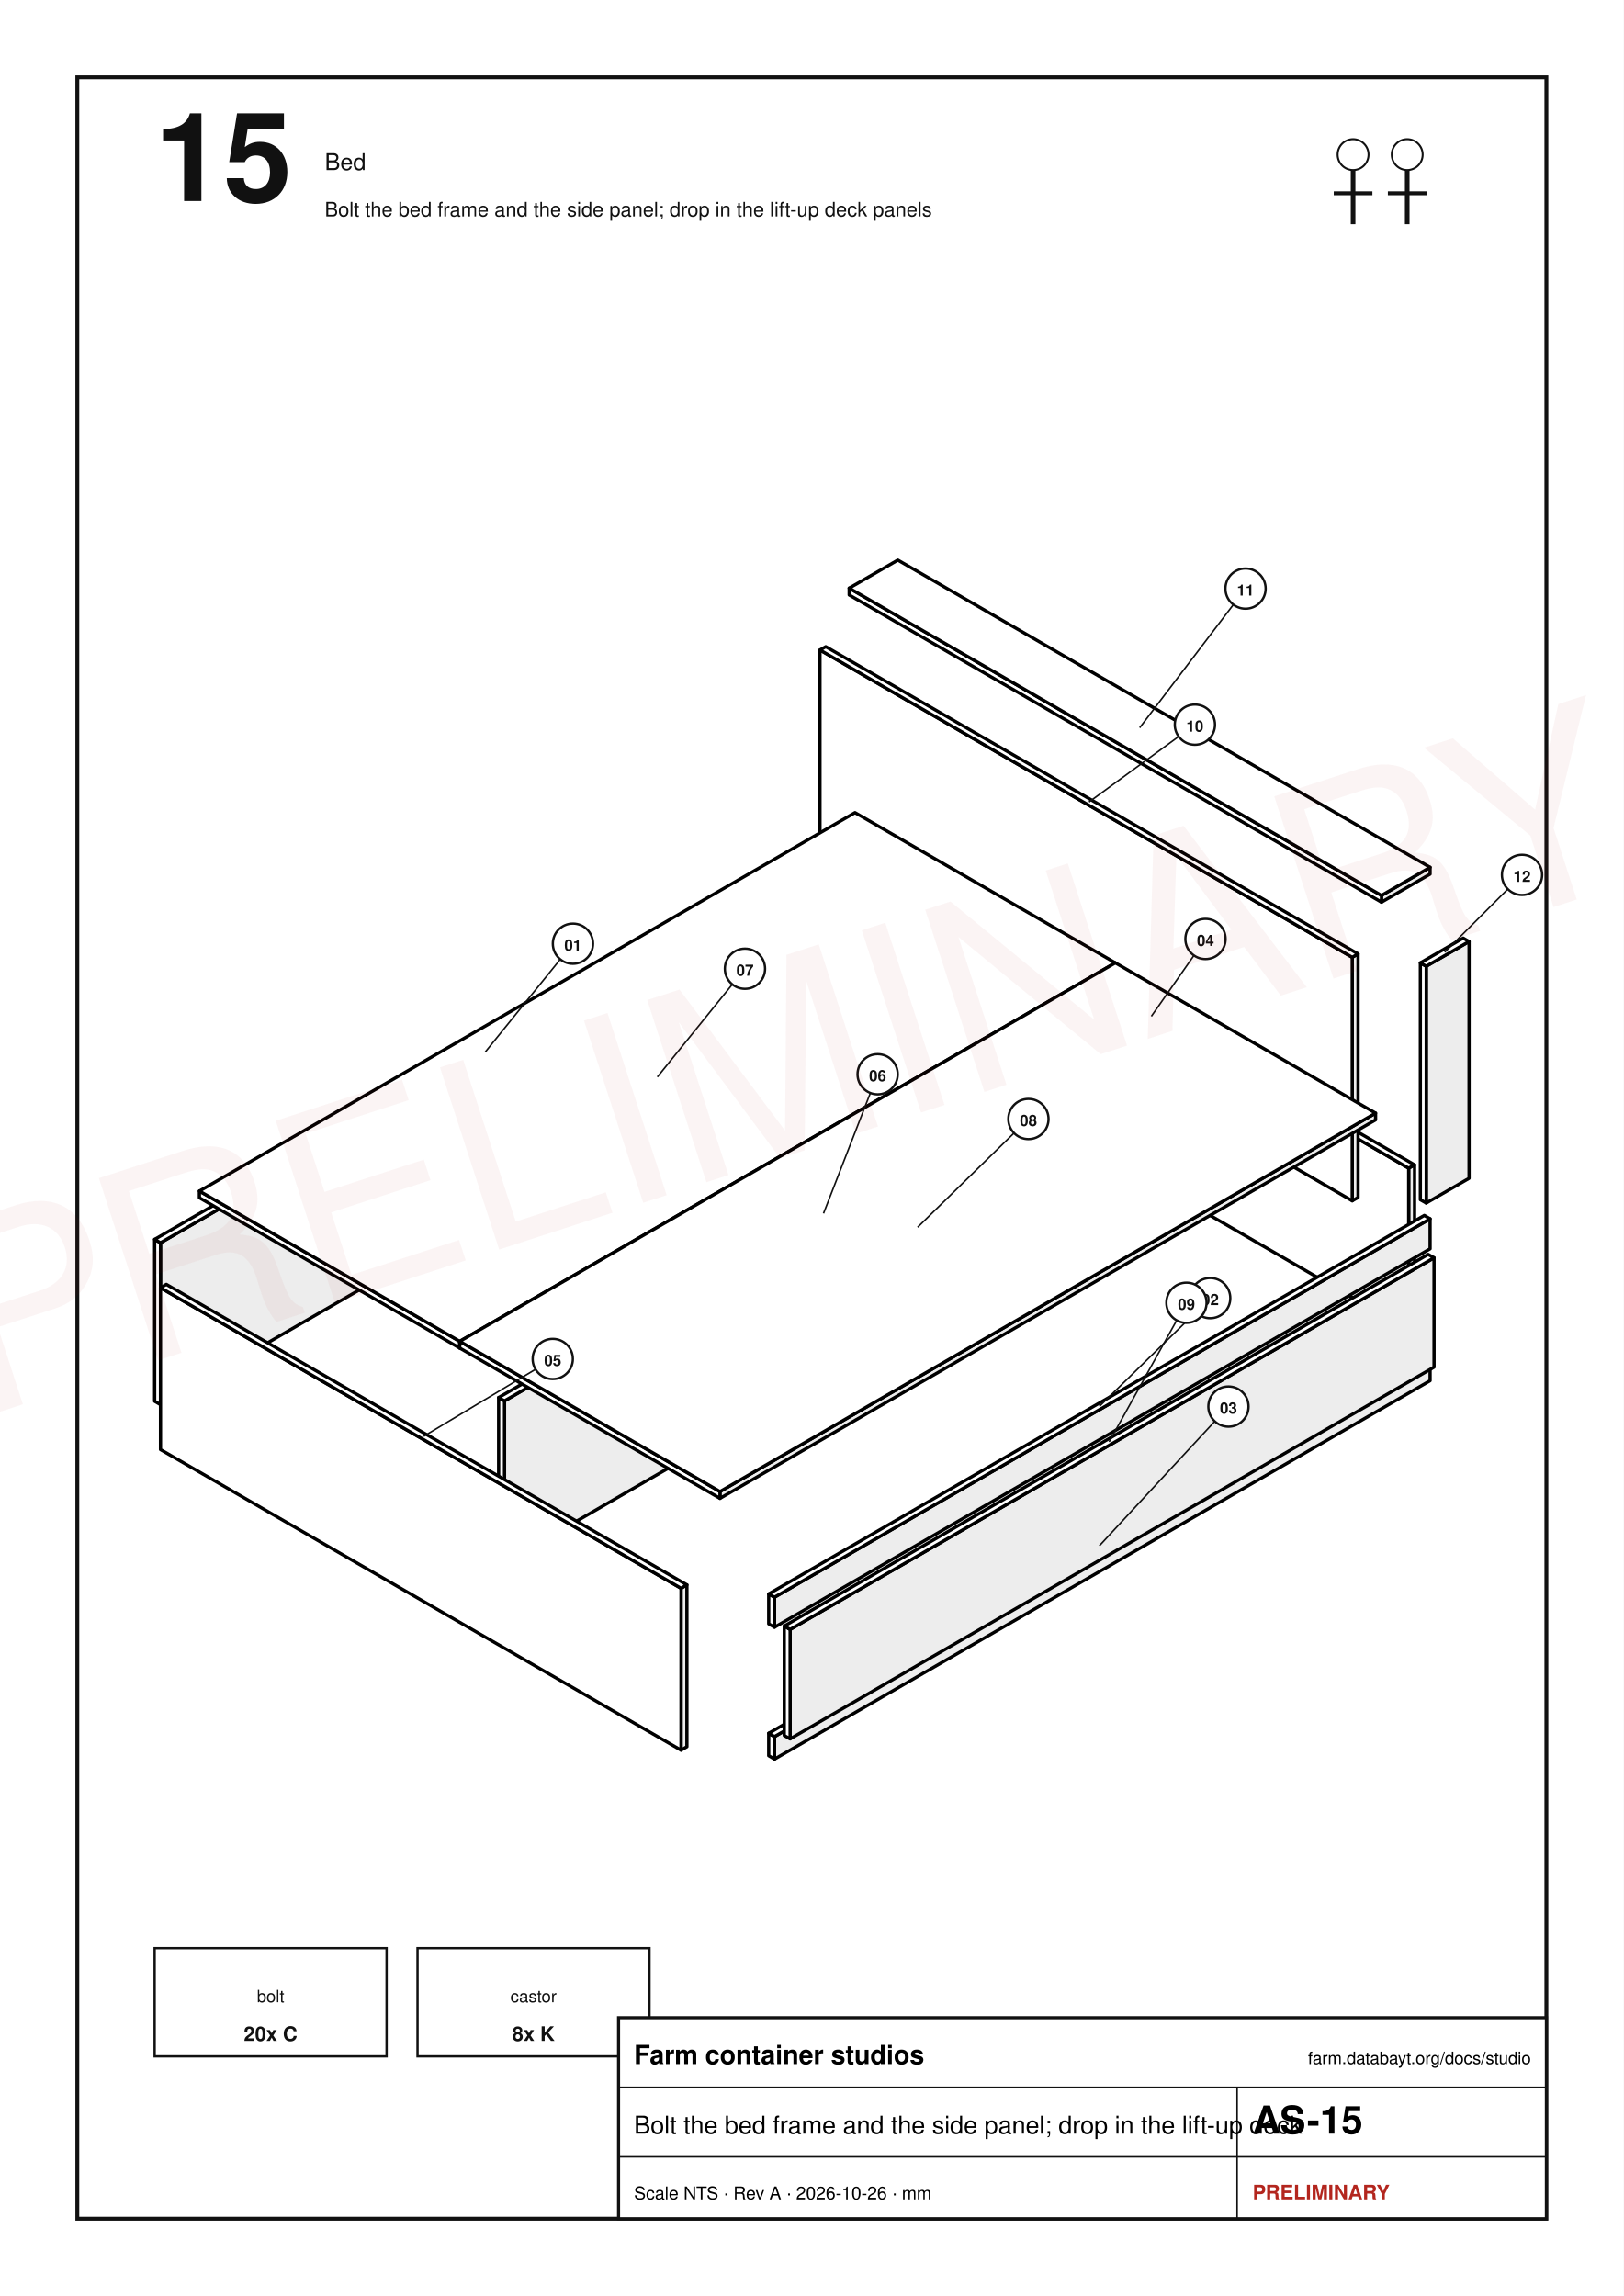
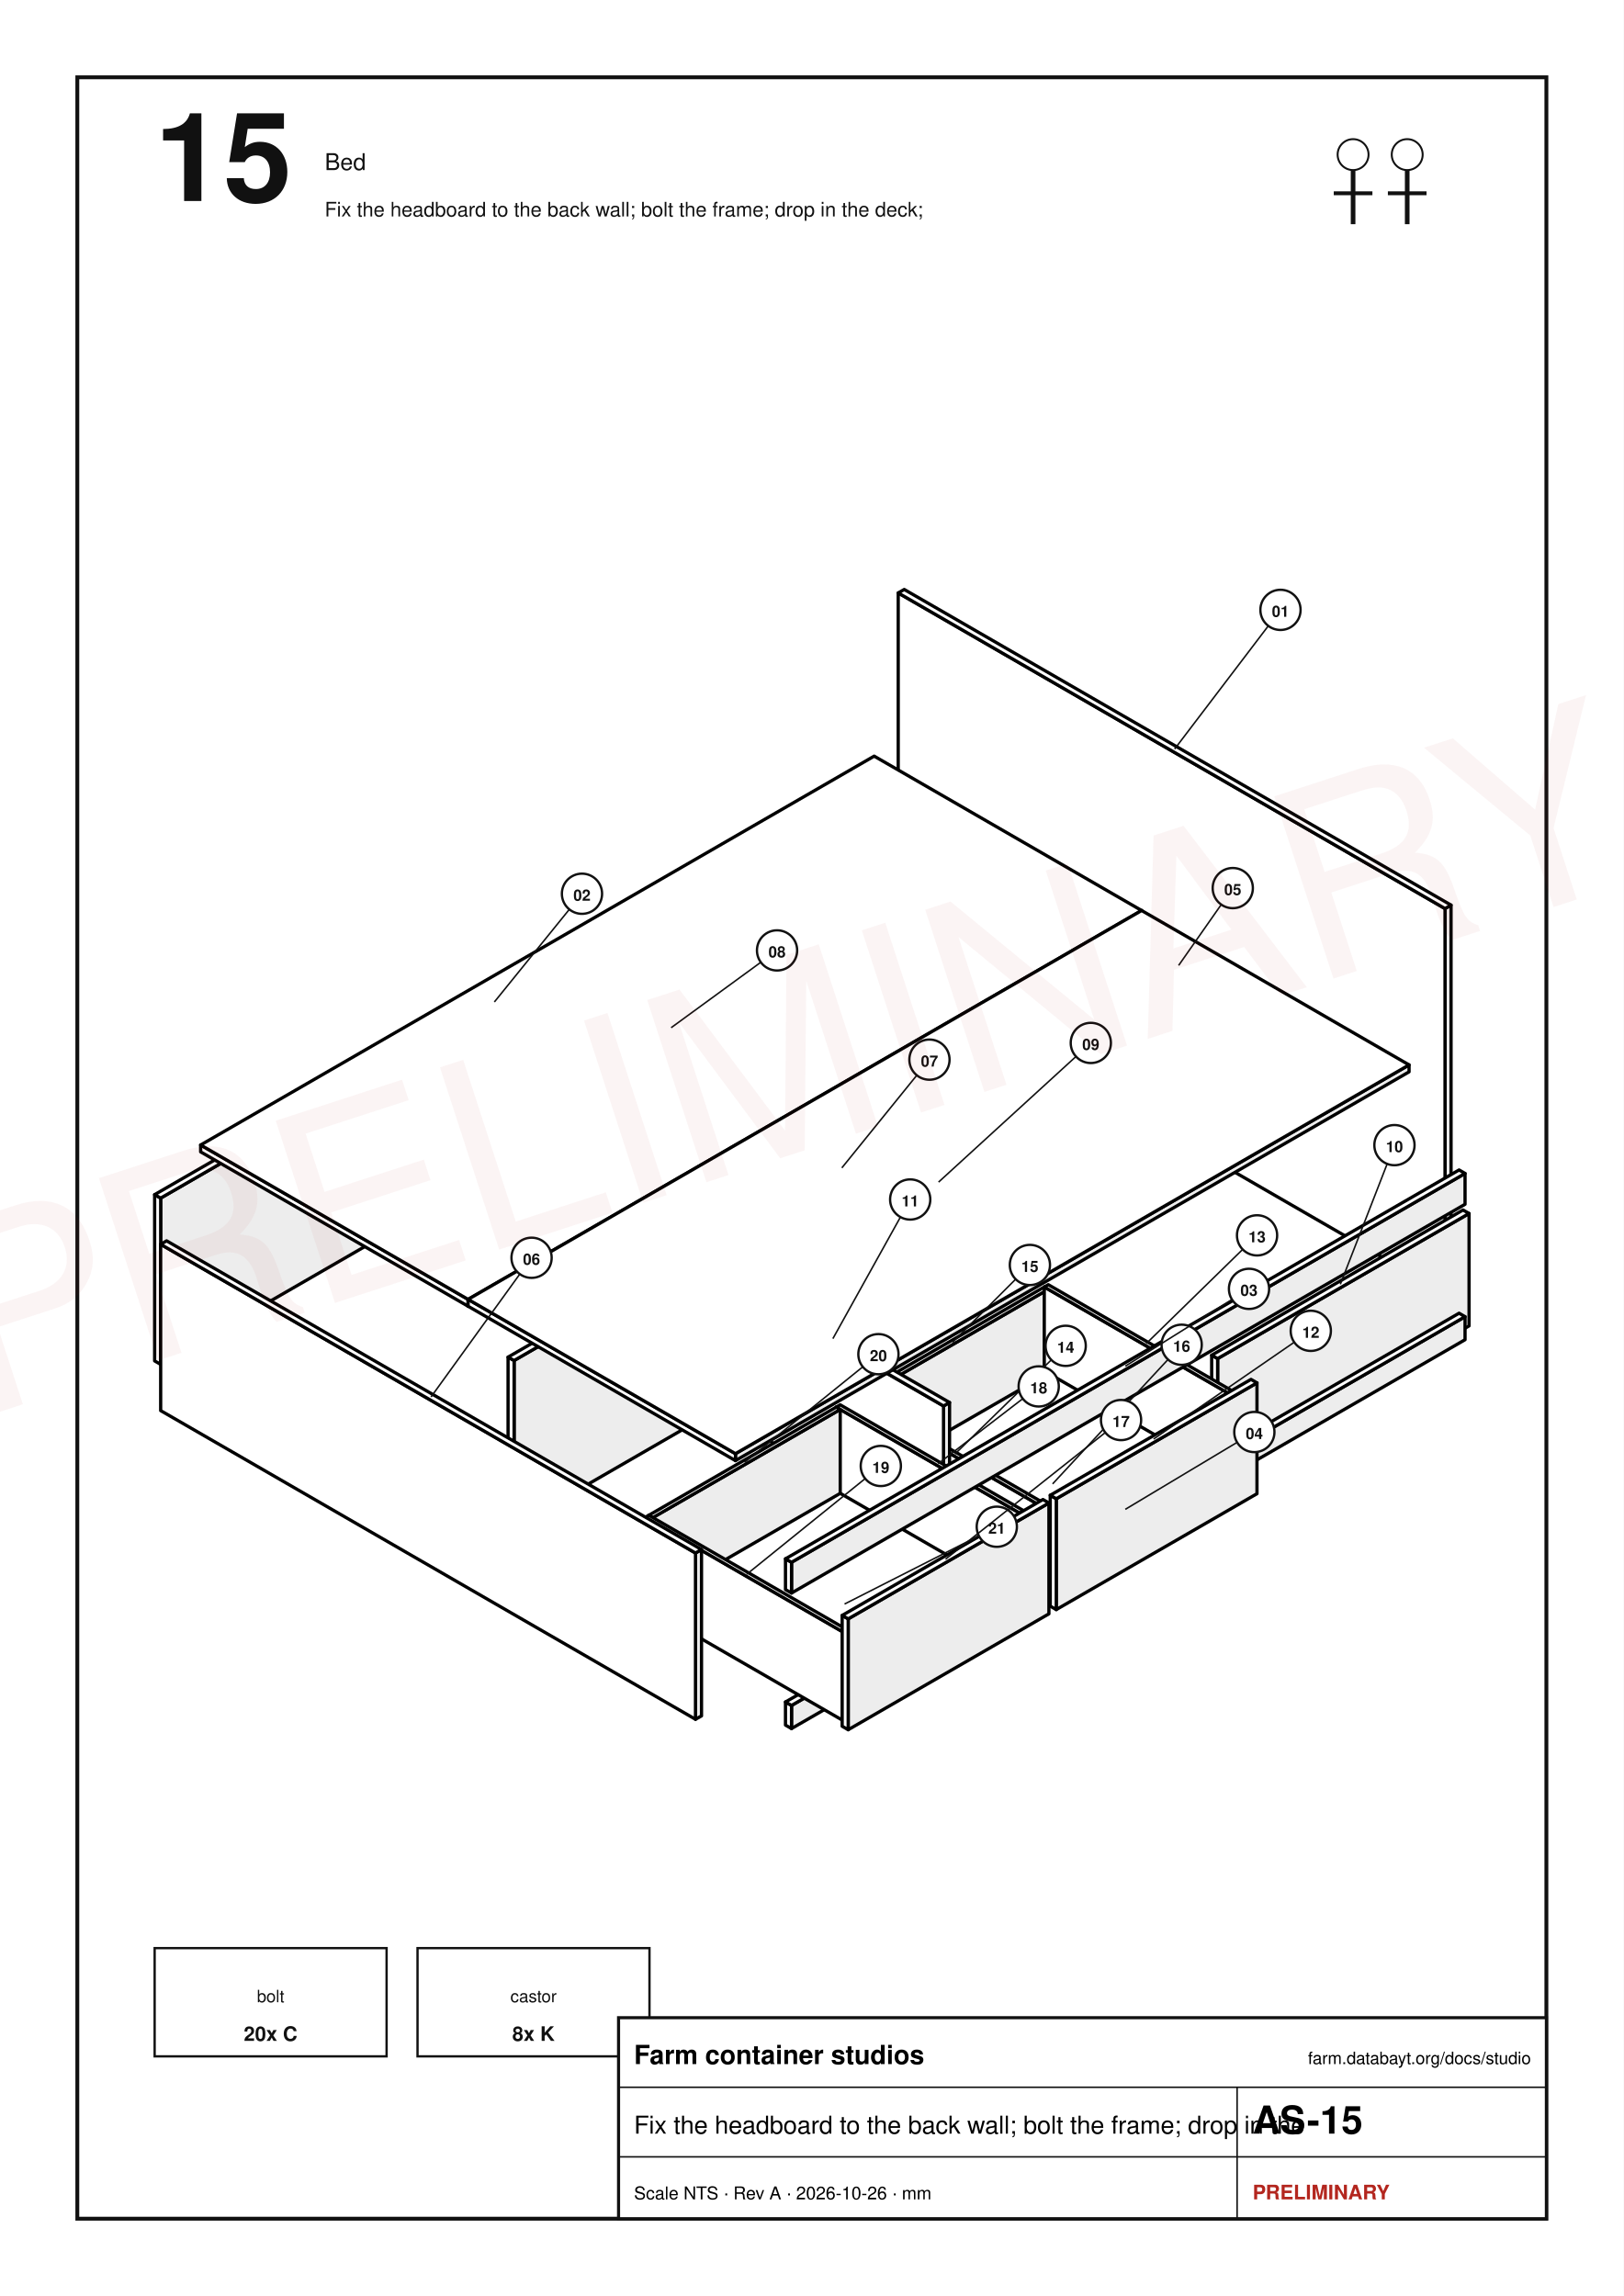
<svg xmlns="http://www.w3.org/2000/svg" width="210mm" height="297mm" viewBox="0 0 210 297" font-family="Helvetica, Arial, sans-serif">
  <rect x="0" y="0" width="210" height="297" fill="#fff" />
  <rect x="10" y="10" width="190" height="277" fill="none" stroke="#111" stroke-width="0.5" />
  <text x="20" y="26" font-size="16" text-anchor="start" font-weight="bold" fill="#111">15</text>
  <text x="42" y="22" font-size="3" text-anchor="start" font-weight="normal" fill="#111">Bed</text>
-   <text x="42" y="28" font-size="2.6" text-anchor="start" font-weight="normal" fill="#111">Bolt the bed frame and the side panel; drop in the lift-up deck panels</text>
+   <text x="42" y="28" font-size="2.6" text-anchor="start" font-weight="normal" fill="#111">Fix the headboard to the back wall; bolt the frame; drop in the deck; </text>
  <circle cx="175" cy="20" r="2" fill="none" stroke="#111" stroke-width="0.25" />
  <line x1="175" y1="22" x2="175" y2="29" stroke="#111" stroke-width="0.6" />
  <line x1="172.5" y1="25" x2="177.5" y2="25" stroke="#111" stroke-width="0.5" />
  <circle cx="182" cy="20" r="2" fill="none" stroke="#111" stroke-width="0.25" />
  <line x1="182" y1="22" x2="182" y2="29" stroke="#111" stroke-width="0.6" />
  <line x1="179.5" y1="25" x2="184.5" y2="25" stroke="#111" stroke-width="0.5" />
-   <polygon points="182.95,171.62 182.19,172.05 182.19,151.11 182.95,150.68" fill="#ededed" stroke="#000" stroke-width="0.42" stroke-linejoin="round" />
-   <polygon points="114.86,133.18 182.19,172.05 182.19,151.11 114.86,112.24" fill="#ffffff" stroke="#000" stroke-width="0.42" stroke-linejoin="round" />
-   <polygon points="115.62,111.81 182.95,150.68 182.19,151.11 114.86,112.24" fill="#ffffff" stroke="#000" stroke-width="0.42" stroke-linejoin="round" />
-   <polygon points="105.55,132.75 20.76,181.7 20.76,160.76 105.55,111.81" fill="#ededed" stroke="#000" stroke-width="0.42" stroke-linejoin="round" />
-   <polygon points="20,181.26 20.76,181.7 20.76,160.76 20,160.32" fill="#ffffff" stroke="#000" stroke-width="0.42" stroke-linejoin="round" />
-   <polygon points="104.79,111.37 105.55,111.81 20.76,160.76 20,160.32" fill="#ffffff" stroke="#000" stroke-width="0.42" stroke-linejoin="round" />
-   <polygon points="184.96,113.07 178.67,116.7 178.67,115.83 184.96,112.19" fill="#ededed" stroke="#000" stroke-width="0.42" stroke-linejoin="round" />
-   <polygon points="109.83,76.96 178.67,116.7 178.67,115.83 109.83,76.08" fill="#ffffff" stroke="#000" stroke-width="0.42" stroke-linejoin="round" />
-   <polygon points="116.12,72.45 184.96,112.19 178.67,115.83 109.83,76.08" fill="#ffffff" stroke="#000" stroke-width="0.42" stroke-linejoin="round" />
-   <polygon points="175.64,154.9 174.89,155.33 174.89,123.83 175.64,123.39" fill="#ededed" stroke="#000" stroke-width="0.42" stroke-linejoin="round" />
-   <polygon points="106.05,115.59 174.89,155.33 174.89,123.83 106.05,84.08" fill="#ffffff" stroke="#000" stroke-width="0.42" stroke-linejoin="round" />
-   <polygon points="106.8,83.65 175.64,123.39 174.89,123.83 106.05,84.08" fill="#ffffff" stroke="#000" stroke-width="0.42" stroke-linejoin="round" />
-   <polygon points="144.25,125.43 59.46,174.38 59.46,173.51 144.25,124.55" fill="#ededed" stroke="#000" stroke-width="0.42" stroke-linejoin="round" />
-   <polygon points="25.79,154.94 59.46,174.38 59.46,173.51 25.79,154.07" fill="#ffffff" stroke="#000" stroke-width="0.42" stroke-linejoin="round" />
-   <polygon points="110.58,105.12 144.25,124.55 59.46,173.51 25.79,154.07" fill="#ffffff" stroke="#000" stroke-width="0.42" stroke-linejoin="round" />
-   <polygon points="148.53,154.07 65.25,202.15 65.25,181.21 148.53,133.13" fill="#ededed" stroke="#000" stroke-width="0.42" stroke-linejoin="round" />
-   <polygon points="64.49,201.72 65.25,202.15 65.25,181.21 64.49,180.78" fill="#ffffff" stroke="#000" stroke-width="0.42" stroke-linejoin="round" />
-   <polygon points="147.77,132.7 148.53,133.13 65.25,181.21 64.49,180.78" fill="#ffffff" stroke="#000" stroke-width="0.42" stroke-linejoin="round" />
-   <polygon points="190,152.42 184.46,155.62 184.46,124.99 190,121.79" fill="#ededed" stroke="#000" stroke-width="0.42" stroke-linejoin="round" />
-   <polygon points="183.7,155.19 184.46,155.62 184.46,124.99 183.7,124.55" fill="#ffffff" stroke="#000" stroke-width="0.42" stroke-linejoin="round" />
-   <polygon points="189.24,121.35 190,121.79 184.46,124.99 183.7,124.55" fill="#ffffff" stroke="#000" stroke-width="0.42" stroke-linejoin="round" />
-   <polygon points="177.91,144.86 93.12,193.82 93.12,192.94 177.91,143.99" fill="#ededed" stroke="#000" stroke-width="0.42" stroke-linejoin="round" />
-   <polygon points="59.46,174.38 93.12,193.82 93.12,192.94 59.46,173.51" fill="#ffffff" stroke="#000" stroke-width="0.42" stroke-linejoin="round" />
-   <polygon points="144.25,124.55 177.91,143.99 93.12,192.94 59.46,173.51" fill="#ffffff" stroke="#000" stroke-width="0.42" stroke-linejoin="round" />
-   <polygon points="184.96,178.6 100.17,227.55 100.17,224.64 184.96,175.69" fill="#ededed" stroke="#000" stroke-width="0.42" stroke-linejoin="round" />
-   <polygon points="99.42,227.11 100.17,227.55 100.17,224.64 99.42,224.21" fill="#ffffff" stroke="#000" stroke-width="0.42" stroke-linejoin="round" />
-   <polygon points="184.21,175.25 184.96,175.69 100.17,224.64 99.42,224.21" fill="#ffffff" stroke="#000" stroke-width="0.42" stroke-linejoin="round" />
-   <polygon points="88.84,225.95 88.08,226.39 88.08,205.45 88.84,205.01" fill="#ededed" stroke="#000" stroke-width="0.42" stroke-linejoin="round" />
-   <polygon points="20.76,187.51 88.08,226.39 88.08,205.45 20.76,166.58" fill="#ffffff" stroke="#000" stroke-width="0.42" stroke-linejoin="round" />
-   <polygon points="21.51,166.14 88.84,205.01 88.08,205.45 20.76,166.58" fill="#ffffff" stroke="#000" stroke-width="0.42" stroke-linejoin="round" />
-   <polygon points="184.96,161.54 100.17,210.49 100.17,206.61 184.96,157.66" fill="#ededed" stroke="#000" stroke-width="0.42" stroke-linejoin="round" />
-   <polygon points="99.42,210.05 100.17,210.49 100.17,206.61 99.42,206.18" fill="#ffffff" stroke="#000" stroke-width="0.42" stroke-linejoin="round" />
-   <polygon points="184.21,157.22 184.96,157.66 100.17,206.61 99.42,206.18" fill="#ffffff" stroke="#000" stroke-width="0.42" stroke-linejoin="round" />
-   <polygon points="185.47,176.85 102.19,224.93 102.19,210.78 185.47,162.7" fill="#ededed" stroke="#000" stroke-width="0.42" stroke-linejoin="round" />
-   <polygon points="101.43,224.5 102.19,224.93 102.19,210.78 101.43,210.34" fill="#ffffff" stroke="#000" stroke-width="0.42" stroke-linejoin="round" />
-   <polygon points="184.71,162.26 185.47,162.7 102.19,210.78 101.43,210.34" fill="#ffffff" stroke="#000" stroke-width="0.42" stroke-linejoin="round" />
-   <line x1="148.91" y1="131.46" x2="155.91" y2="121.46" stroke="#111" stroke-width="0.2" />
-   <circle cx="155.91" cy="121.46" r="2.6" fill="#fff" stroke="#111" stroke-width="0.3" />
-   <text x="155.91" y="122.36" font-size="2" text-anchor="middle" font-weight="bold" fill="#111">04</text>
-   <line x1="62.77" y1="136.07" x2="74.1" y2="122.07" stroke="#111" stroke-width="0.2" />
-   <circle cx="74.1" cy="122.07" r="2.6" fill="#fff" stroke="#111" stroke-width="0.3" />
-   <text x="74.1" y="122.97" font-size="2" text-anchor="middle" font-weight="bold" fill="#111">01</text>
-   <line x1="147.4" y1="94.14" x2="161.09" y2="76.14" stroke="#111" stroke-width="0.2" />
-   <circle cx="161.09" cy="76.14" r="2.6" fill="#fff" stroke="#111" stroke-width="0.3" />
-   <text x="161.09" y="77.04" font-size="2" text-anchor="middle" font-weight="bold" fill="#111">11</text>
-   <line x1="140.85" y1="103.74" x2="154.54" y2="93.74" stroke="#111" stroke-width="0.2" />
-   <circle cx="154.54" cy="93.74" r="2.6" fill="#fff" stroke="#111" stroke-width="0.3" />
-   <text x="154.54" y="94.64" font-size="2" text-anchor="middle" font-weight="bold" fill="#111">10</text>
-   <line x1="85.02" y1="139.31" x2="96.35" y2="125.31" stroke="#111" stroke-width="0.2" />
-   <circle cx="96.35" cy="125.31" r="2.6" fill="#fff" stroke="#111" stroke-width="0.3" />
-   <text x="96.35" y="126.21" font-size="2" text-anchor="middle" font-weight="bold" fill="#111">07</text>
-   <line x1="106.51" y1="156.96" x2="113.51" y2="138.96" stroke="#111" stroke-width="0.2" />
-   <circle cx="113.51" cy="138.96" r="2.6" fill="#fff" stroke="#111" stroke-width="0.3" />
-   <text x="113.51" y="139.86" font-size="2" text-anchor="middle" font-weight="bold" fill="#111">06</text>
-   <line x1="186.85" y1="123.17" x2="196.85" y2="113.17" stroke="#111" stroke-width="0.2" />
-   <circle cx="196.85" cy="113.17" r="2.6" fill="#fff" stroke="#111" stroke-width="0.3" />
-   <text x="196.85" y="114.07" font-size="2" text-anchor="middle" font-weight="bold" fill="#111">12</text>
-   <line x1="118.68" y1="158.75" x2="133.01" y2="144.75" stroke="#111" stroke-width="0.2" />
-   <circle cx="133.01" cy="144.75" r="2.6" fill="#fff" stroke="#111" stroke-width="0.3" />
-   <text x="133.01" y="145.65" font-size="2" text-anchor="middle" font-weight="bold" fill="#111">08</text>
-   <line x1="142.19" y1="199.95" x2="158.88" y2="181.95" stroke="#111" stroke-width="0.2" />
-   <circle cx="158.88" cy="181.95" r="2.6" fill="#fff" stroke="#111" stroke-width="0.3" />
-   <text x="158.88" y="182.85" font-size="2" text-anchor="middle" font-weight="bold" fill="#111">03</text>
-   <line x1="54.8" y1="185.79" x2="71.49" y2="175.79" stroke="#111" stroke-width="0.2" />
-   <circle cx="71.49" cy="175.79" r="2.6" fill="#fff" stroke="#111" stroke-width="0.3" />
-   <text x="71.49" y="176.69" font-size="2" text-anchor="middle" font-weight="bold" fill="#111">05</text>
-   <line x1="142.19" y1="181.92" x2="156.52" y2="167.92" stroke="#111" stroke-width="0.2" />
-   <circle cx="156.52" cy="167.92" r="2.6" fill="#fff" stroke="#111" stroke-width="0.3" />
-   <text x="156.52" y="168.82" font-size="2" text-anchor="middle" font-weight="bold" fill="#111">02</text>
-   <line x1="143.45" y1="186.52" x2="153.45" y2="168.52" stroke="#111" stroke-width="0.2" />
-   <circle cx="153.45" cy="168.52" r="2.6" fill="#fff" stroke="#111" stroke-width="0.3" />
-   <text x="153.45" y="169.42" font-size="2" text-anchor="middle" font-weight="bold" fill="#111">09</text>
+   <polygon points="187.41,166.13 186.64,166.58 186.64,145.07 187.41,144.62" fill="#ededed" stroke="#000" stroke-width="0.42" stroke-linejoin="round" />
+   <polygon points="117.46,126.65 186.64,166.58 186.64,145.07 117.46,105.13" fill="#ffffff" stroke="#000" stroke-width="0.42" stroke-linejoin="round" />
+   <polygon points="118.24,104.68 187.41,144.62 186.64,145.07 117.46,105.13" fill="#ffffff" stroke="#000" stroke-width="0.42" stroke-linejoin="round" />
+   <polygon points="107.89,126.2 20.78,176.49 20.78,154.98 107.89,104.68" fill="#ededed" stroke="#000" stroke-width="0.42" stroke-linejoin="round" />
+   <polygon points="20,176.04 20.78,176.49 20.78,154.98 20,154.53" fill="#ffffff" stroke="#000" stroke-width="0.42" stroke-linejoin="round" />
+   <polygon points="107.11,104.24 107.89,104.68 20.78,154.98 20,154.53" fill="#ffffff" stroke="#000" stroke-width="0.42" stroke-linejoin="round" />
+   <polygon points="187.67,166.88 186.89,167.33 186.89,117.53 187.67,117.08" fill="#ededed" stroke="#000" stroke-width="0.42" stroke-linejoin="round" />
+   <polygon points="116.17,126.5 186.89,167.33 186.89,117.53 116.17,76.7" fill="#ffffff" stroke="#000" stroke-width="0.42" stroke-linejoin="round" />
+   <polygon points="116.95,76.25 187.67,117.08 186.89,117.53 116.17,76.7" fill="#ffffff" stroke="#000" stroke-width="0.42" stroke-linejoin="round" />
+   <polygon points="147.65,118.68 60.54,168.97 60.54,168.08 147.65,117.78" fill="#ededed" stroke="#000" stroke-width="0.42" stroke-linejoin="round" />
+   <polygon points="25.95,149 60.54,168.97 60.54,168.08 25.95,148.11" fill="#ffffff" stroke="#000" stroke-width="0.42" stroke-linejoin="round" />
+   <polygon points="113.06,97.81 147.65,117.78 60.54,168.08 25.95,148.11" fill="#ffffff" stroke="#000" stroke-width="0.42" stroke-linejoin="round" />
+   <polygon points="152.05,148.11 66.49,197.51 66.49,175.99 152.05,126.6" fill="#ededed" stroke="#000" stroke-width="0.42" stroke-linejoin="round" />
+   <polygon points="65.71,197.06 66.49,197.51 66.49,175.99 65.71,175.55" fill="#ffffff" stroke="#000" stroke-width="0.42" stroke-linejoin="round" />
+   <polygon points="151.27,126.15 152.05,126.6 66.49,175.99 65.71,175.55" fill="#ffffff" stroke="#000" stroke-width="0.42" stroke-linejoin="round" />
+   <polygon points="190,171.51 157.48,190.29 157.48,175.74 190,156.97" fill="#ededed" stroke="#000" stroke-width="0.42" stroke-linejoin="round" />
+   <polygon points="156.71,189.84 157.48,190.29 157.48,175.74 156.71,175.3" fill="#ffffff" stroke="#000" stroke-width="0.42" stroke-linejoin="round" />
+   <polygon points="189.22,156.52 190,156.97 157.48,175.74 156.71,175.3" fill="#ffffff" stroke="#000" stroke-width="0.42" stroke-linejoin="round" />
+   <polygon points="135.58,178.23 111.34,192.23 111.34,180.77 135.58,166.78" fill="#ededed" stroke="#000" stroke-width="0.42" stroke-linejoin="round" />
+   <polygon points="110.82,191.93 111.34,192.23 111.34,180.77 110.82,180.48" fill="#ffffff" stroke="#000" stroke-width="0.42" stroke-linejoin="round" />
+   <polygon points="135.06,166.48 135.58,166.78 111.34,180.77 110.82,180.48" fill="#ffffff" stroke="#000" stroke-width="0.42" stroke-linejoin="round" />
+   <polygon points="161.45,192.58 160.93,192.88 160.93,181.42 161.45,181.12" fill="#ededed" stroke="#000" stroke-width="0.42" stroke-linejoin="round" />
+   <polygon points="135.06,177.94 160.93,192.88 160.93,181.42 135.06,166.48" fill="#ffffff" stroke="#000" stroke-width="0.42" stroke-linejoin="round" />
+   <polygon points="135.58,166.18 161.45,181.12 160.93,181.42 135.06,166.48" fill="#ffffff" stroke="#000" stroke-width="0.42" stroke-linejoin="round" />
+   <polygon points="160.93,192.88 136.7,206.87 136.7,206.27 160.93,192.28" fill="#ededed" stroke="#000" stroke-width="0.42" stroke-linejoin="round" />
+   <polygon points="111.34,192.23 136.7,206.87 136.7,206.27 111.34,191.63" fill="#ffffff" stroke="#000" stroke-width="0.42" stroke-linejoin="round" />
+   <polygon points="135.58,177.64 160.93,192.28 136.7,206.27 111.34,191.63" fill="#ffffff" stroke="#000" stroke-width="0.42" stroke-linejoin="round" />
+   <polygon points="189.48,173.3 102.37,223.6 102.37,220.61 189.48,170.32" fill="#ededed" stroke="#000" stroke-width="0.42" stroke-linejoin="round" />
+   <polygon points="101.59,223.15 102.37,223.6 102.37,220.61 101.59,220.16" fill="#ffffff" stroke="#000" stroke-width="0.42" stroke-linejoin="round" />
+   <polygon points="188.71,169.87 189.48,170.32 102.37,220.61 101.59,220.16" fill="#ffffff" stroke="#000" stroke-width="0.42" stroke-linejoin="round" />
+   <polygon points="136.7,206.87 136.18,207.17 136.18,195.71 136.7,195.41" fill="#ededed" stroke="#000" stroke-width="0.42" stroke-linejoin="round" />
+   <polygon points="110.3,192.23 136.18,207.17 136.18,195.71 110.3,180.77" fill="#ffffff" stroke="#000" stroke-width="0.42" stroke-linejoin="round" />
+   <polygon points="110.82,180.48 136.7,195.41 136.18,195.71 110.3,180.77" fill="#ffffff" stroke="#000" stroke-width="0.42" stroke-linejoin="round" />
+   <polygon points="122.81,198.95 122.03,199.4 122.03,181.87 122.81,181.42" fill="#ededed" stroke="#000" stroke-width="0.42" stroke-linejoin="round" />
+   <polygon points="92.62,182.42 122.03,199.4 122.03,181.87 92.62,164.89" fill="#ffffff" stroke="#000" stroke-width="0.42" stroke-linejoin="round" />
+   <polygon points="93.4,164.44 122.81,181.42 122.03,181.87 92.62,164.89" fill="#ffffff" stroke="#000" stroke-width="0.42" stroke-linejoin="round" />
+   <polygon points="134.54,208.11 134.02,208.41 134.02,196.96 134.54,196.66" fill="#ededed" stroke="#000" stroke-width="0.42" stroke-linejoin="round" />
+   <polygon points="108.15,193.47 134.02,208.41 134.02,196.96 108.15,182.02" fill="#ffffff" stroke="#000" stroke-width="0.42" stroke-linejoin="round" />
+   <polygon points="108.67,181.72 134.54,196.66 134.02,196.96 108.15,182.02" fill="#ffffff" stroke="#000" stroke-width="0.42" stroke-linejoin="round" />
+   <polygon points="108.67,193.77 84.43,207.76 84.43,196.31 108.67,182.32" fill="#ededed" stroke="#000" stroke-width="0.42" stroke-linejoin="round" />
+   <polygon points="83.91,207.47 84.43,207.76 84.43,196.31 83.91,196.01" fill="#ffffff" stroke="#000" stroke-width="0.42" stroke-linejoin="round" />
+   <polygon points="108.15,182.02 108.67,182.32 84.43,196.31 83.91,196.01" fill="#ffffff" stroke="#000" stroke-width="0.42" stroke-linejoin="round" />
+   <polygon points="182.24,138.65 95.12,188.94 95.12,188.04 182.24,137.75" fill="#ededed" stroke="#000" stroke-width="0.42" stroke-linejoin="round" />
+   <polygon points="60.54,168.97 95.12,188.94 95.12,188.04 60.54,168.08" fill="#ffffff" stroke="#000" stroke-width="0.42" stroke-linejoin="round" />
+   <polygon points="147.65,117.78 182.24,137.75 95.12,188.04 60.54,168.08" fill="#ffffff" stroke="#000" stroke-width="0.42" stroke-linejoin="round" />
+   <polygon points="134.02,208.41 109.79,222.4 109.79,221.81 134.02,207.81" fill="#ededed" stroke="#000" stroke-width="0.42" stroke-linejoin="round" />
+   <polygon points="84.43,207.76 109.79,222.4 109.79,221.81 84.43,207.17" fill="#ffffff" stroke="#000" stroke-width="0.42" stroke-linejoin="round" />
+   <polygon points="108.67,193.17 134.02,207.81 109.79,221.81 84.43,207.17" fill="#ffffff" stroke="#000" stroke-width="0.42" stroke-linejoin="round" />
+   <polygon points="109.79,222.4 109.27,222.7 109.27,211.25 109.79,210.95" fill="#ededed" stroke="#000" stroke-width="0.42" stroke-linejoin="round" />
+   <polygon points="83.39,207.76 109.27,222.7 109.27,211.25 83.39,196.31" fill="#ffffff" stroke="#000" stroke-width="0.42" stroke-linejoin="round" />
+   <polygon points="83.91,196.01 109.79,210.95 109.27,211.25 83.39,196.31" fill="#ffffff" stroke="#000" stroke-width="0.42" stroke-linejoin="round" />
+   <polygon points="90.73,221.96 89.95,222.4 89.95,200.89 90.73,200.44" fill="#ededed" stroke="#000" stroke-width="0.42" stroke-linejoin="round" />
+   <polygon points="20.78,182.47 89.95,222.4 89.95,200.89 20.78,160.96" fill="#ffffff" stroke="#000" stroke-width="0.42" stroke-linejoin="round" />
+   <polygon points="21.55,160.51 90.73,200.44 89.95,200.89 20.78,160.96" fill="#ffffff" stroke="#000" stroke-width="0.42" stroke-linejoin="round" />
+   <polygon points="189.48,155.78 102.37,206.07 102.37,202.09 189.48,151.79" fill="#ededed" stroke="#000" stroke-width="0.42" stroke-linejoin="round" />
+   <polygon points="101.59,205.62 102.37,206.07 102.37,202.09 101.59,201.64" fill="#ffffff" stroke="#000" stroke-width="0.42" stroke-linejoin="round" />
+   <polygon points="188.71,151.34 189.48,151.79 102.37,202.09 101.59,201.64" fill="#ffffff" stroke="#000" stroke-width="0.42" stroke-linejoin="round" />
+   <polygon points="162.57,193.22 136.61,208.21 136.61,193.87 162.57,178.88" fill="#ededed" stroke="#000" stroke-width="0.42" stroke-linejoin="round" />
+   <polygon points="135.83,207.76 136.61,208.21 136.61,193.87 135.83,193.42" fill="#ffffff" stroke="#000" stroke-width="0.42" stroke-linejoin="round" />
+   <polygon points="161.8,178.43 162.57,178.88 136.61,193.87 135.83,193.42" fill="#ffffff" stroke="#000" stroke-width="0.42" stroke-linejoin="round" />
+   <polygon points="135.66,208.76 109.7,223.75 109.7,209.41 135.66,194.42" fill="#ededed" stroke="#000" stroke-width="0.42" stroke-linejoin="round" />
+   <polygon points="108.92,223.3 109.7,223.75 109.7,209.41 108.92,208.96" fill="#ffffff" stroke="#000" stroke-width="0.42" stroke-linejoin="round" />
+   <polygon points="134.89,193.97 135.66,194.42 109.7,209.41 108.92,208.96" fill="#ffffff" stroke="#000" stroke-width="0.42" stroke-linejoin="round" />
+   <line x1="152.44" y1="124.88" x2="159.44" y2="114.88" stroke="#111" stroke-width="0.2" />
+   <circle cx="159.44" cy="114.88" r="2.6" fill="#fff" stroke="#111" stroke-width="0.3" />
+   <text x="159.44" y="115.78" font-size="2" text-anchor="middle" font-weight="bold" fill="#111">05</text>
+   <line x1="63.94" y1="129.61" x2="75.27" y2="115.61" stroke="#111" stroke-width="0.2" />
+   <circle cx="75.27" cy="115.61" r="2.6" fill="#fff" stroke="#111" stroke-width="0.3" />
+   <text x="75.27" y="116.51" font-size="2" text-anchor="middle" font-weight="bold" fill="#111">02</text>
+   <line x1="151.92" y1="96.89" x2="165.61" y2="78.89" stroke="#111" stroke-width="0.2" />
+   <circle cx="165.61" cy="78.89" r="2.6" fill="#fff" stroke="#111" stroke-width="0.3" />
+   <text x="165.61" y="79.79" font-size="2" text-anchor="middle" font-weight="bold" fill="#111">01</text>
+   <line x1="86.8" y1="132.94" x2="100.5" y2="122.94" stroke="#111" stroke-width="0.2" />
+   <circle cx="100.5" cy="122.94" r="2.6" fill="#fff" stroke="#111" stroke-width="0.3" />
+   <text x="100.5" y="123.84" font-size="2" text-anchor="middle" font-weight="bold" fill="#111">08</text>
+   <line x1="108.88" y1="151.07" x2="120.21" y2="137.07" stroke="#111" stroke-width="0.2" />
+   <circle cx="120.21" cy="137.07" r="2.6" fill="#fff" stroke="#111" stroke-width="0.3" />
+   <text x="120.21" y="137.97" font-size="2" text-anchor="middle" font-weight="bold" fill="#111">07</text>
+   <line x1="173.35" y1="166.13" x2="180.35" y2="148.13" stroke="#111" stroke-width="0.2" />
+   <circle cx="180.35" cy="148.13" r="2.6" fill="#fff" stroke="#111" stroke-width="0.3" />
+   <text x="180.35" y="149.03" font-size="2" text-anchor="middle" font-weight="bold" fill="#111">10</text>
+   <line x1="123.2" y1="173.63" x2="133.2" y2="163.63" stroke="#111" stroke-width="0.2" />
+   <circle cx="133.2" cy="163.63" r="2.6" fill="#fff" stroke="#111" stroke-width="0.3" />
+   <text x="133.2" y="164.53" font-size="2" text-anchor="middle" font-weight="bold" fill="#111">15</text>
+   <line x1="148.25" y1="173.8" x2="162.58" y2="159.8" stroke="#111" stroke-width="0.2" />
+   <circle cx="162.58" cy="159.8" r="2.6" fill="#fff" stroke="#111" stroke-width="0.3" />
+   <text x="162.58" y="160.7" font-size="2" text-anchor="middle" font-weight="bold" fill="#111">13</text>
+   <line x1="136.14" y1="191.95" x2="152.83" y2="173.95" stroke="#111" stroke-width="0.2" />
+   <circle cx="152.83" cy="173.95" r="2.6" fill="#fff" stroke="#111" stroke-width="0.3" />
+   <text x="152.83" y="174.85" font-size="2" text-anchor="middle" font-weight="bold" fill="#111">16</text>
+   <line x1="145.54" y1="195.24" x2="162.23" y2="185.24" stroke="#111" stroke-width="0.2" />
+   <circle cx="162.23" cy="185.24" r="2.6" fill="#fff" stroke="#111" stroke-width="0.3" />
+   <text x="162.23" y="186.14" font-size="2" text-anchor="middle" font-weight="bold" fill="#111">04</text>
+   <line x1="123.5" y1="188.09" x2="137.83" y2="174.09" stroke="#111" stroke-width="0.2" />
+   <circle cx="137.83" cy="174.09" r="2.6" fill="#fff" stroke="#111" stroke-width="0.3" />
+   <text x="137.83" y="174.99" font-size="2" text-anchor="middle" font-weight="bold" fill="#111">14</text>
+   <line x1="107.72" y1="173.16" x2="117.72" y2="155.16" stroke="#111" stroke-width="0.2" />
+   <circle cx="117.72" cy="155.16" r="2.6" fill="#fff" stroke="#111" stroke-width="0.3" />
+   <text x="117.72" y="156.06" font-size="2" text-anchor="middle" font-weight="bold" fill="#111">11</text>
+   <line x1="121.34" y1="189.34" x2="134.34" y2="179.34" stroke="#111" stroke-width="0.2" />
+   <circle cx="134.34" cy="179.34" r="2.6" fill="#fff" stroke="#111" stroke-width="0.3" />
+   <text x="134.34" y="180.24" font-size="2" text-anchor="middle" font-weight="bold" fill="#111">18</text>
+   <line x1="96.29" y1="189.17" x2="113.61" y2="175.17" stroke="#111" stroke-width="0.2" />
+   <circle cx="113.61" cy="175.17" r="2.6" fill="#fff" stroke="#111" stroke-width="0.3" />
+   <text x="113.61" y="176.07" font-size="2" text-anchor="middle" font-weight="bold" fill="#111">20</text>
+   <line x1="121.39" y1="152.91" x2="141.08" y2="134.91" stroke="#111" stroke-width="0.2" />
+   <circle cx="141.08" cy="134.91" r="2.6" fill="#fff" stroke="#111" stroke-width="0.3" />
+   <text x="141.08" y="135.81" font-size="2" text-anchor="middle" font-weight="bold" fill="#111">09</text>
+   <line x1="109.23" y1="207.49" x2="128.92" y2="197.49" stroke="#111" stroke-width="0.2" />
+   <circle cx="128.92" cy="197.49" r="2.6" fill="#fff" stroke="#111" stroke-width="0.3" />
+   <text x="128.92" y="198.39" font-size="2" text-anchor="middle" font-weight="bold" fill="#111">21</text>
+   <line x1="96.59" y1="203.63" x2="113.92" y2="189.63" stroke="#111" stroke-width="0.2" />
+   <circle cx="113.92" cy="189.63" r="2.6" fill="#fff" stroke="#111" stroke-width="0.3" />
+   <text x="113.92" y="190.53" font-size="2" text-anchor="middle" font-weight="bold" fill="#111">19</text>
+   <line x1="55.75" y1="180.7" x2="68.75" y2="162.7" stroke="#111" stroke-width="0.2" />
+   <circle cx="68.75" cy="162.7" r="2.6" fill="#fff" stroke="#111" stroke-width="0.3" />
+   <text x="68.75" y="163.6" font-size="2" text-anchor="middle" font-weight="bold" fill="#111">06</text>
+   <line x1="145.54" y1="176.72" x2="161.54" y2="166.72" stroke="#111" stroke-width="0.2" />
+   <circle cx="161.54" cy="166.72" r="2.6" fill="#fff" stroke="#111" stroke-width="0.3" />
+   <text x="161.54" y="167.62" font-size="2" text-anchor="middle" font-weight="bold" fill="#111">03</text>
+   <line x1="149.2" y1="186.15" x2="169.53" y2="172.15" stroke="#111" stroke-width="0.2" />
+   <circle cx="169.53" cy="172.15" r="2.6" fill="#fff" stroke="#111" stroke-width="0.3" />
+   <text x="169.53" y="173.05" font-size="2" text-anchor="middle" font-weight="bold" fill="#111">12</text>
+   <line x1="122.29" y1="201.69" x2="144.99" y2="183.69" stroke="#111" stroke-width="0.2" />
+   <circle cx="144.99" cy="183.69" r="2.6" fill="#fff" stroke="#111" stroke-width="0.3" />
+   <text x="144.99" y="184.59" font-size="2" text-anchor="middle" font-weight="bold" fill="#111">17</text>
  <rect x="20" y="252" width="30" height="14" fill="#fff" stroke="#111" stroke-width="0.3" />
  <text x="35" y="259" font-size="2.2" text-anchor="middle" font-weight="normal" fill="#111">bolt</text>
  <text x="35" y="264" font-size="2.6" text-anchor="middle" font-weight="bold" fill="#111">20x  C</text>
  <rect x="54" y="252" width="30" height="14" fill="#fff" stroke="#111" stroke-width="0.3" />
  <text x="69" y="259" font-size="2.2" text-anchor="middle" font-weight="normal" fill="#111">castor</text>
  <text x="69" y="264" font-size="2.6" text-anchor="middle" font-weight="bold" fill="#111">8x  K</text>
  <rect x="80" y="261" width="120" height="26" fill="#fff" stroke="#111" stroke-width="0.4" />
  <line x1="80" y1="270" x2="200" y2="270" stroke="#111" stroke-width="0.2" />
  <line x1="80" y1="279" x2="200" y2="279" stroke="#111" stroke-width="0.2" />
  <line x1="160" y1="270" x2="160" y2="287" stroke="#111" stroke-width="0.2" />
  <text x="82" y="267" font-size="3.4" font-weight="bold">Farm container studios</text>
  <text x="198" y="267" font-size="2.2" text-anchor="end">farm.databayt.org/docs/studio</text>
-   <text x="82" y="276" font-size="3.2">Bolt the bed frame and the side panel; drop in the lift-up deck </text>
+   <text x="82" y="276" font-size="3.2">Fix the headboard to the back wall; bolt the frame; drop in the </text>
  <text x="162" y="276" font-size="5" font-weight="bold">AS-15</text>
  <text x="82" y="284.5" font-size="2.3">Scale NTS · Rev A · 2026-10-26 · mm</text>
  <text x="162" y="284.5" font-size="2.6" font-weight="bold" fill="#b3261e">PRELIMINARY</text>
  <text x="105.0" y="148.5" font-size="34" fill="#b3261e" fill-opacity="0.05" text-anchor="middle" transform="rotate(-18 105.0 148.5)">PRELIMINARY</text>
</svg>
